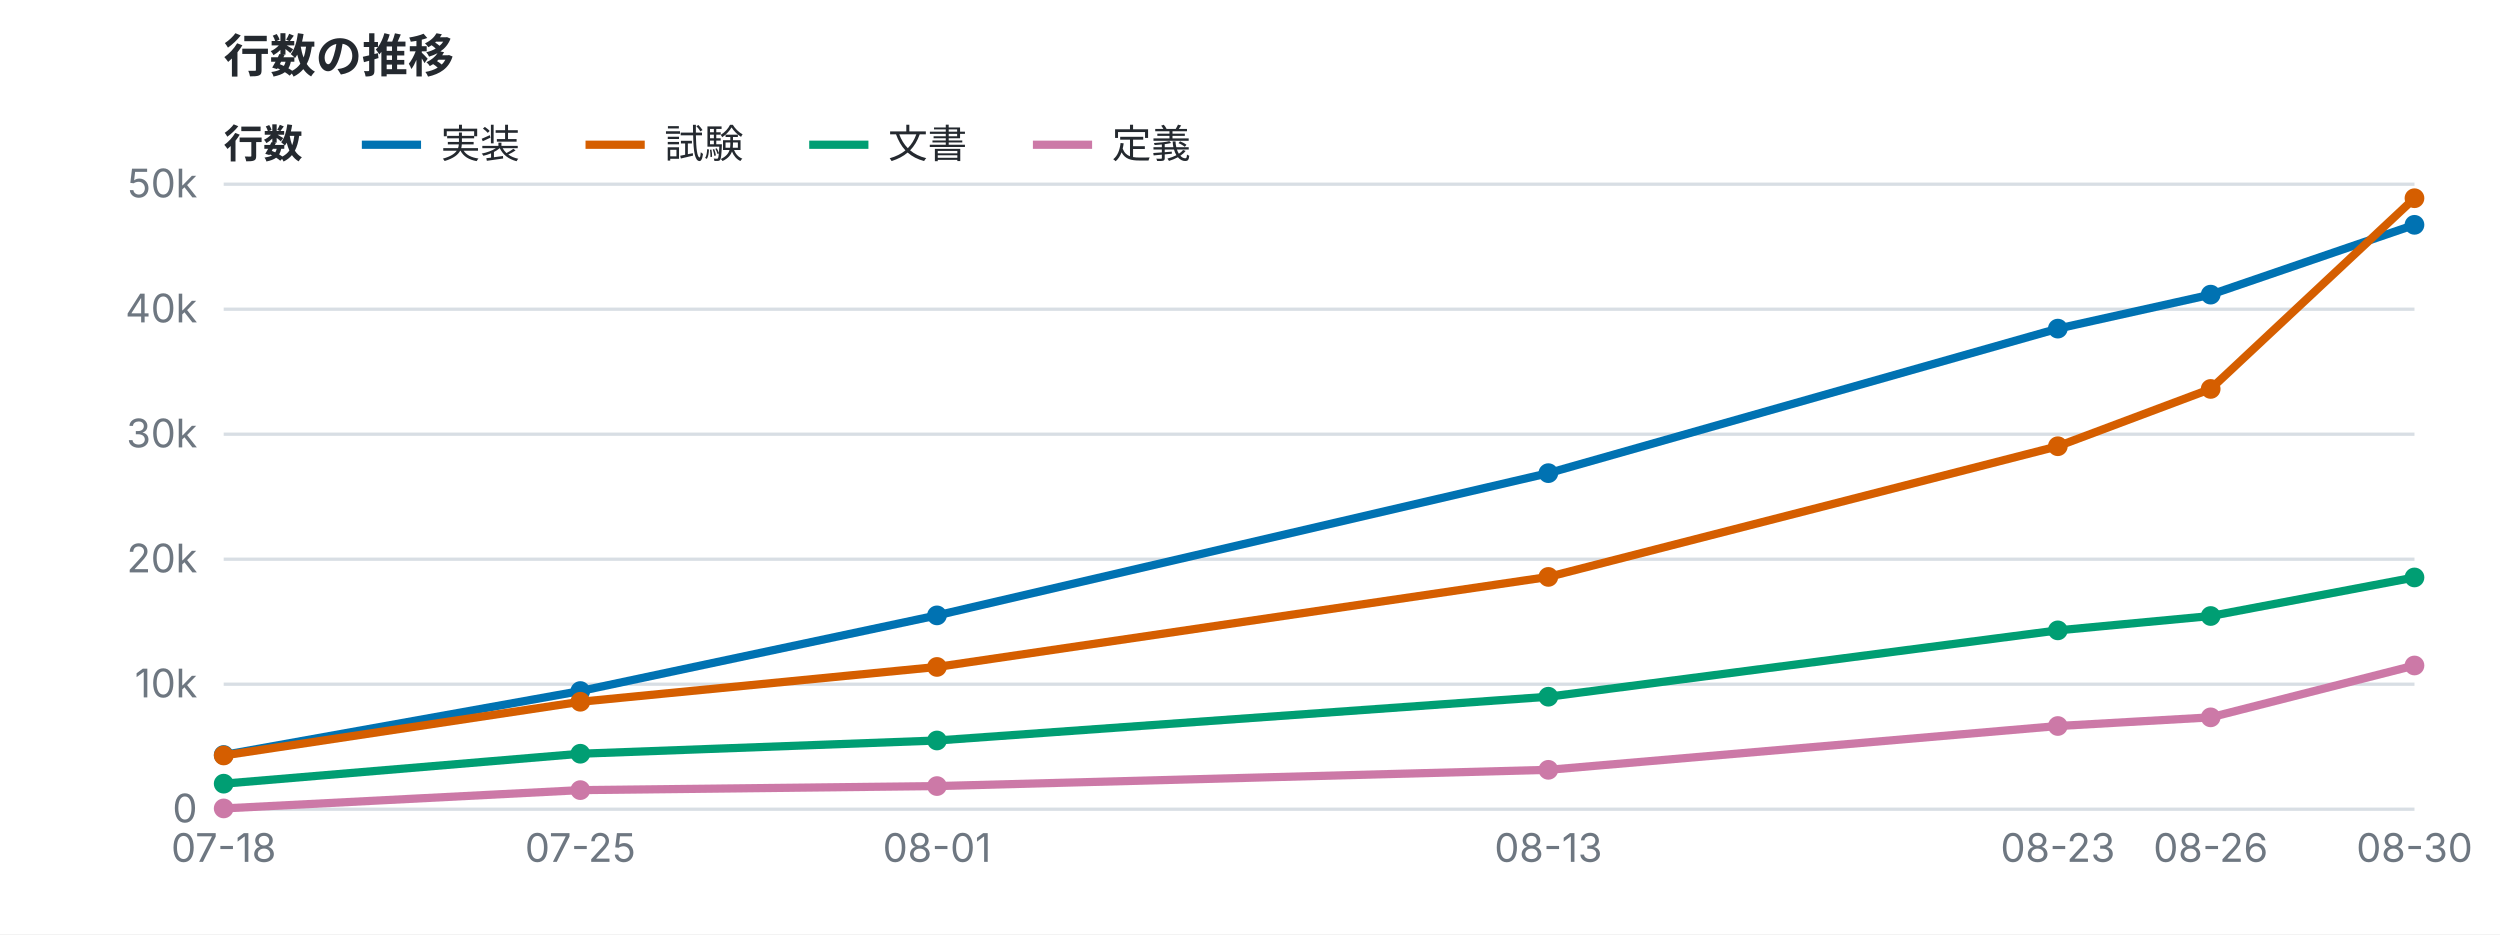
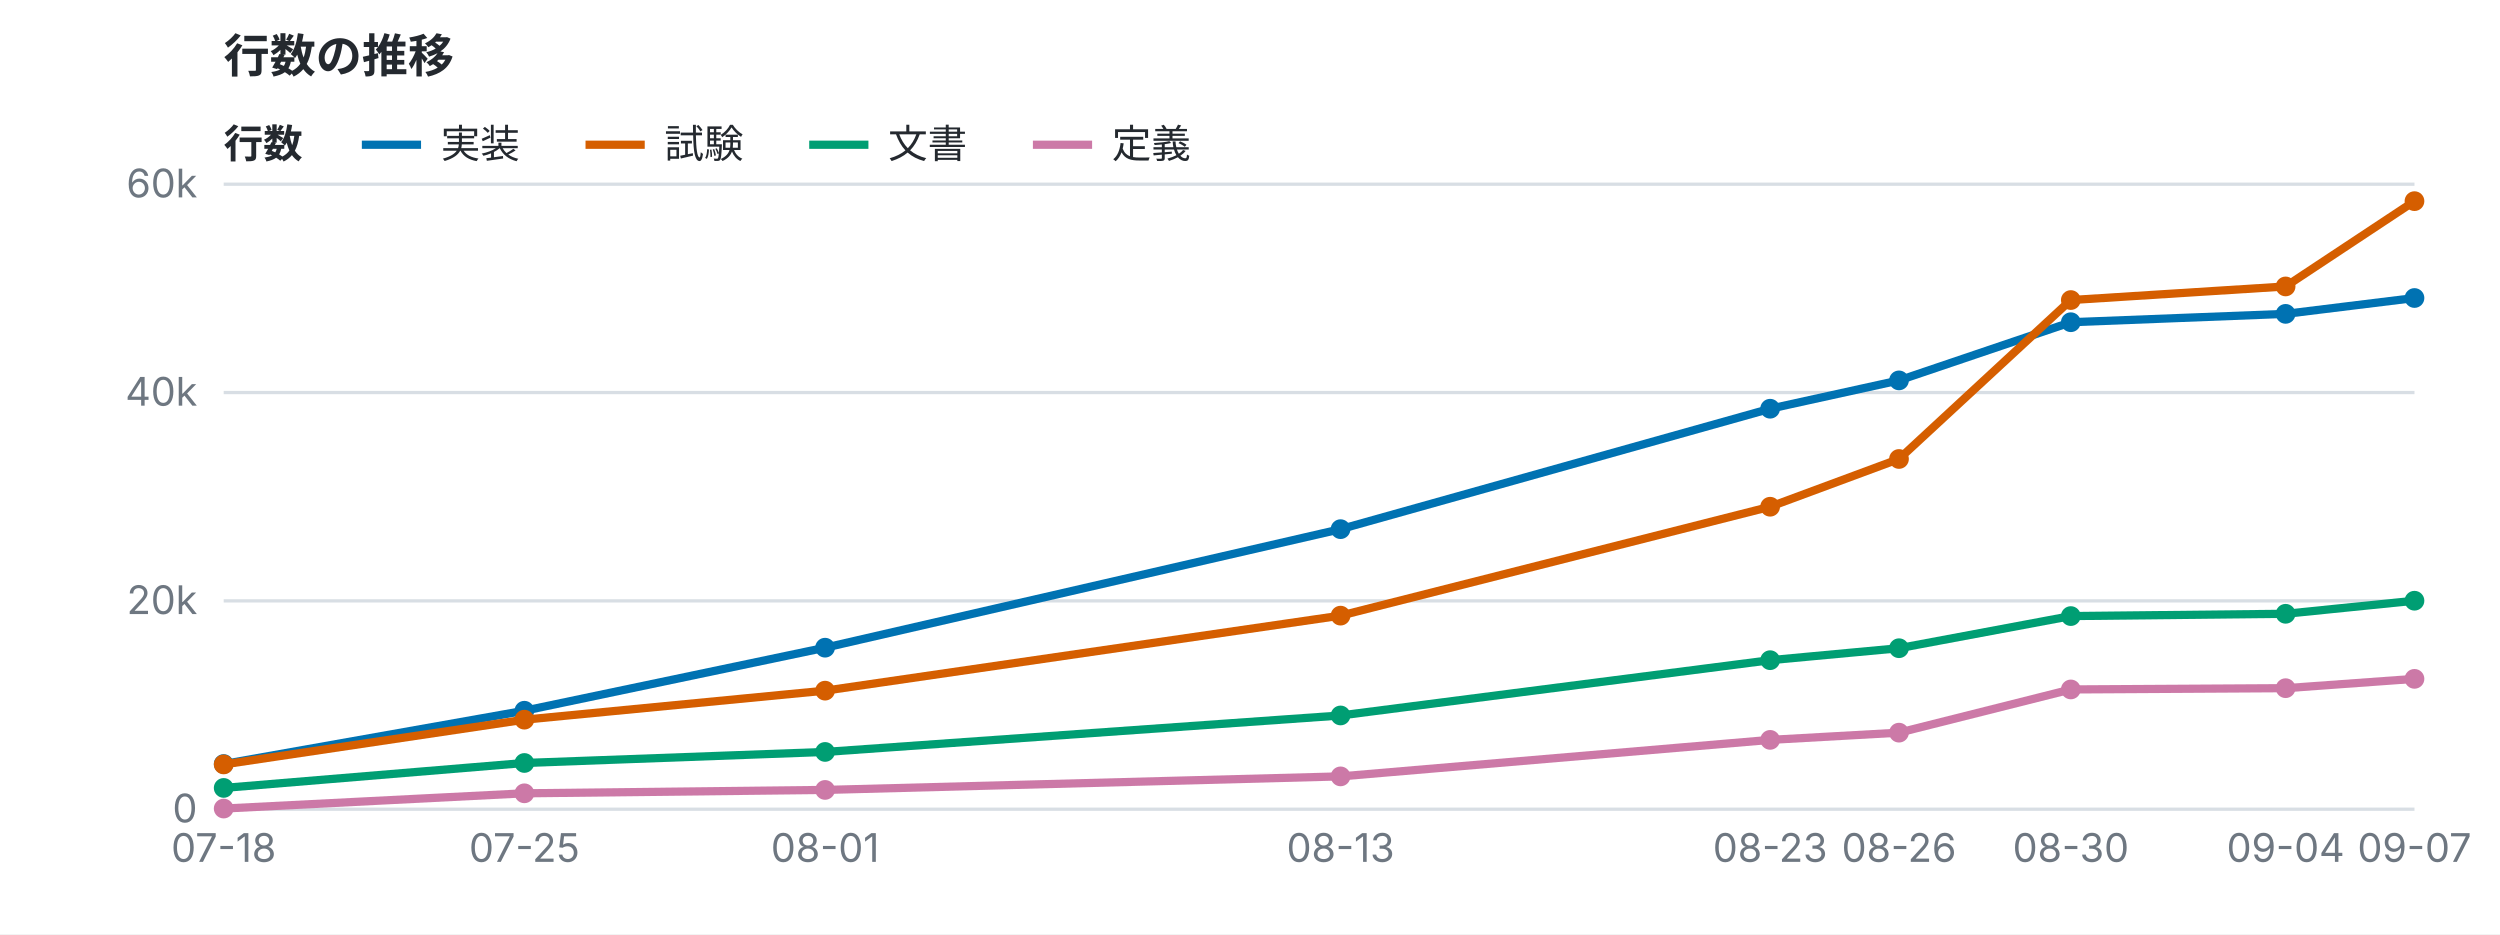
<svg xmlns="http://www.w3.org/2000/svg" width="760" height="284" viewBox="0 0 760 284" font-family="system-ui, -apple-system, 'Segoe UI', 'Hiragino Sans', 'Noto Sans JP', sans-serif" font-size="12">
  <rect width="760" height="284" fill="#ffffff" />
  <text x="68" y="22" font-size="14" font-weight="600" fill="#24292f">行数の推移</text>
  <line x1="68" y1="246" x2="734" y2="246" stroke="#d8dee4" />
  <text x="60" y="250" text-anchor="end" fill="#6e7781">0</text>
-   <line x1="68" y1="208" x2="734" y2="208" stroke="#d8dee4" />
-   <text x="60" y="212" text-anchor="end" fill="#6e7781">10k</text>
-   <line x1="68" y1="170" x2="734" y2="170" stroke="#d8dee4" />
-   <text x="60" y="174" text-anchor="end" fill="#6e7781">20k</text>
-   <line x1="68" y1="132" x2="734" y2="132" stroke="#d8dee4" />
-   <text x="60" y="136" text-anchor="end" fill="#6e7781">30k</text>
-   <line x1="68" y1="94" x2="734" y2="94" stroke="#d8dee4" />
-   <text x="60" y="98" text-anchor="end" fill="#6e7781">40k</text>
+   <line x1="68" y1="182.667" x2="734" y2="182.667" stroke="#d8dee4" />
+   <text x="60" y="186.667" text-anchor="end" fill="#6e7781">20k</text>
+   <line x1="68" y1="119.333" x2="734" y2="119.333" stroke="#d8dee4" />
+   <text x="60" y="123.333" text-anchor="end" fill="#6e7781">40k</text>
  <line x1="68" y1="56" x2="734" y2="56" stroke="#d8dee4" />
-   <text x="60" y="60" text-anchor="end" fill="#6e7781">50k</text>
+   <text x="60" y="60" text-anchor="end" fill="#6e7781">60k</text>
  <text x="68" y="48" fill="#24292f" font-weight="600">行数</text>
  <line x1="110" y1="44" x2="128" y2="44" stroke="#0072B2" stroke-width="2.5" />
  <text x="134" y="48" fill="#24292f">実装</text>
-   <polyline points="68,229.519 176.419,210.075 284.837,187.077 470.698,143.837 625.581,99.901 672.047,89.569 734,68.346" fill="none" stroke="#0072B2" stroke-width="2.5" stroke-linejoin="round" />
-   <circle cx="68" cy="229.519" r="3" fill="#0072B2" />
-   <circle cx="176.419" cy="210.075" r="3" fill="#0072B2" />
-   <circle cx="284.837" cy="187.077" r="3" fill="#0072B2" />
-   <circle cx="470.698" cy="143.837" r="3" fill="#0072B2" />
-   <circle cx="625.581" cy="99.901" r="3" fill="#0072B2" />
-   <circle cx="672.047" cy="89.569" r="3" fill="#0072B2" />
-   <circle cx="734" cy="68.346" r="3" fill="#0072B2" />
+   <polyline points="68,232.266 159.412,216.062 250.824,196.898 407.529,160.864 538.118,124.251 577.294,115.641 629.529,97.955 694.824,95.416 734,90.593" fill="none" stroke="#0072B2" stroke-width="2.5" stroke-linejoin="round" />
+   <circle cx="68" cy="232.266" r="3" fill="#0072B2" />
+   <circle cx="159.412" cy="216.062" r="3" fill="#0072B2" />
+   <circle cx="250.824" cy="196.898" r="3" fill="#0072B2" />
+   <circle cx="407.529" cy="160.864" r="3" fill="#0072B2" />
+   <circle cx="538.118" cy="124.251" r="3" fill="#0072B2" />
+   <circle cx="577.294" cy="115.641" r="3" fill="#0072B2" />
+   <circle cx="629.529" cy="97.955" r="3" fill="#0072B2" />
+   <circle cx="694.824" cy="95.416" r="3" fill="#0072B2" />
+   <circle cx="734" cy="90.593" r="3" fill="#0072B2" />
  <line x1="178" y1="44" x2="196" y2="44" stroke="#D55E00" stroke-width="2.5" />
  <text x="202" y="48" fill="#24292f">試験</text>
-   <polyline points="68,229.66 176.419,213.335 284.837,202.752 470.698,175.385 625.581,135.656 672.047,118.236 734,60.26" fill="none" stroke="#D55E00" stroke-width="2.5" stroke-linejoin="round" />
-   <circle cx="68" cy="229.66" r="3" fill="#D55E00" />
-   <circle cx="176.419" cy="213.335" r="3" fill="#D55E00" />
-   <circle cx="284.837" cy="202.752" r="3" fill="#D55E00" />
-   <circle cx="470.698" cy="175.385" r="3" fill="#D55E00" />
-   <circle cx="625.581" cy="135.656" r="3" fill="#D55E00" />
-   <circle cx="672.047" cy="118.236" r="3" fill="#D55E00" />
-   <circle cx="734" cy="60.26" r="3" fill="#D55E00" />
+   <polyline points="68,232.383 159.412,218.779 250.824,209.96 407.529,187.154 538.118,154.046 577.294,139.53 629.529,91.216 694.824,87.078 734,61.149" fill="none" stroke="#D55E00" stroke-width="2.5" stroke-linejoin="round" />
+   <circle cx="68" cy="232.383" r="3" fill="#D55E00" />
+   <circle cx="159.412" cy="218.779" r="3" fill="#D55E00" />
+   <circle cx="250.824" cy="209.96" r="3" fill="#D55E00" />
+   <circle cx="407.529" cy="187.154" r="3" fill="#D55E00" />
+   <circle cx="538.118" cy="154.046" r="3" fill="#D55E00" />
+   <circle cx="577.294" cy="139.53" r="3" fill="#D55E00" />
+   <circle cx="629.529" cy="91.216" r="3" fill="#D55E00" />
+   <circle cx="694.824" cy="87.078" r="3" fill="#D55E00" />
+   <circle cx="734" cy="61.149" r="3" fill="#D55E00" />
  <line x1="246" y1="44" x2="264" y2="44" stroke="#009E73" stroke-width="2.5" />
  <text x="270" y="48" fill="#24292f">文書</text>
-   <polyline points="68,238.237 176.419,229.136 284.837,225.108 470.698,211.8 625.581,191.633 672.047,187.267 734,175.544" fill="none" stroke="#009E73" stroke-width="2.5" stroke-linejoin="round" />
-   <circle cx="68" cy="238.237" r="3" fill="#009E73" />
-   <circle cx="176.419" cy="229.136" r="3" fill="#009E73" />
-   <circle cx="284.837" cy="225.108" r="3" fill="#009E73" />
-   <circle cx="470.698" cy="211.8" r="3" fill="#009E73" />
-   <circle cx="625.581" cy="191.633" r="3" fill="#009E73" />
-   <circle cx="672.047" cy="187.267" r="3" fill="#009E73" />
-   <circle cx="734" cy="175.544" r="3" fill="#009E73" />
+   <polyline points="68,239.53 159.412,231.946 250.824,228.59 407.529,217.5 538.118,200.695 577.294,197.056 629.529,187.287 694.824,186.593 734,182.619" fill="none" stroke="#009E73" stroke-width="2.5" stroke-linejoin="round" />
+   <circle cx="68" cy="239.53" r="3" fill="#009E73" />
+   <circle cx="159.412" cy="231.946" r="3" fill="#009E73" />
+   <circle cx="250.824" cy="228.59" r="3" fill="#009E73" />
+   <circle cx="407.529" cy="217.5" r="3" fill="#009E73" />
+   <circle cx="538.118" cy="200.695" r="3" fill="#009E73" />
+   <circle cx="577.294" cy="197.056" r="3" fill="#009E73" />
+   <circle cx="629.529" cy="187.287" r="3" fill="#009E73" />
+   <circle cx="694.824" cy="186.593" r="3" fill="#009E73" />
+   <circle cx="734" cy="182.619" r="3" fill="#009E73" />
  <line x1="314" y1="44" x2="332" y2="44" stroke="#CC79A7" stroke-width="2.5" />
  <text x="338" y="48" fill="#24292f">定義</text>
-   <polyline points="68,245.761 176.419,240.197 284.837,238.966 470.698,234.026 625.581,220.707 672.047,218.074 734,202.308" fill="none" stroke="#CC79A7" stroke-width="2.5" stroke-linejoin="round" />
-   <circle cx="68" cy="245.761" r="3" fill="#CC79A7" />
-   <circle cx="176.419" cy="240.197" r="3" fill="#CC79A7" />
-   <circle cx="284.837" cy="238.966" r="3" fill="#CC79A7" />
-   <circle cx="470.698" cy="234.026" r="3" fill="#CC79A7" />
-   <circle cx="625.581" cy="220.707" r="3" fill="#CC79A7" />
-   <circle cx="672.047" cy="218.074" r="3" fill="#CC79A7" />
-   <circle cx="734" cy="202.308" r="3" fill="#CC79A7" />
+   <polyline points="68,245.8 159.412,241.165 250.824,240.138 407.529,236.022 538.118,224.923 577.294,222.728 629.529,209.59 694.824,209.207 734,206.372" fill="none" stroke="#CC79A7" stroke-width="2.5" stroke-linejoin="round" />
+   <circle cx="68" cy="245.8" r="3" fill="#CC79A7" />
+   <circle cx="159.412" cy="241.165" r="3" fill="#CC79A7" />
+   <circle cx="250.824" cy="240.138" r="3" fill="#CC79A7" />
+   <circle cx="407.529" cy="236.022" r="3" fill="#CC79A7" />
+   <circle cx="538.118" cy="224.923" r="3" fill="#CC79A7" />
+   <circle cx="577.294" cy="222.728" r="3" fill="#CC79A7" />
+   <circle cx="629.529" cy="209.59" r="3" fill="#CC79A7" />
+   <circle cx="694.824" cy="209.207" r="3" fill="#CC79A7" />
+   <circle cx="734" cy="206.372" r="3" fill="#CC79A7" />
  <text x="68" y="262" text-anchor="middle" fill="#6e7781">07-18</text>
-   <text x="176.419" y="262" text-anchor="middle" fill="#6e7781">07-25</text>
-   <text x="284.837" y="262" text-anchor="middle" fill="#6e7781">08-01</text>
-   <text x="470.698" y="262" text-anchor="middle" fill="#6e7781">08-13</text>
-   <text x="625.581" y="262" text-anchor="middle" fill="#6e7781">08-23</text>
-   <text x="672.047" y="262" text-anchor="middle" fill="#6e7781">08-26</text>
-   <text x="734" y="262" text-anchor="middle" fill="#6e7781">08-30</text>
+   <text x="159.412" y="262" text-anchor="middle" fill="#6e7781">07-25</text>
+   <text x="250.824" y="262" text-anchor="middle" fill="#6e7781">08-01</text>
+   <text x="407.529" y="262" text-anchor="middle" fill="#6e7781">08-13</text>
+   <text x="538.118" y="262" text-anchor="middle" fill="#6e7781">08-23</text>
+   <text x="577.294" y="262" text-anchor="middle" fill="#6e7781">08-26</text>
+   <text x="629.529" y="262" text-anchor="middle" fill="#6e7781">08-30</text>
+   <text x="694.824" y="262" text-anchor="middle" fill="#6e7781">09-04</text>
+   <text x="734" y="262" text-anchor="middle" fill="#6e7781">09-07</text>
</svg>
